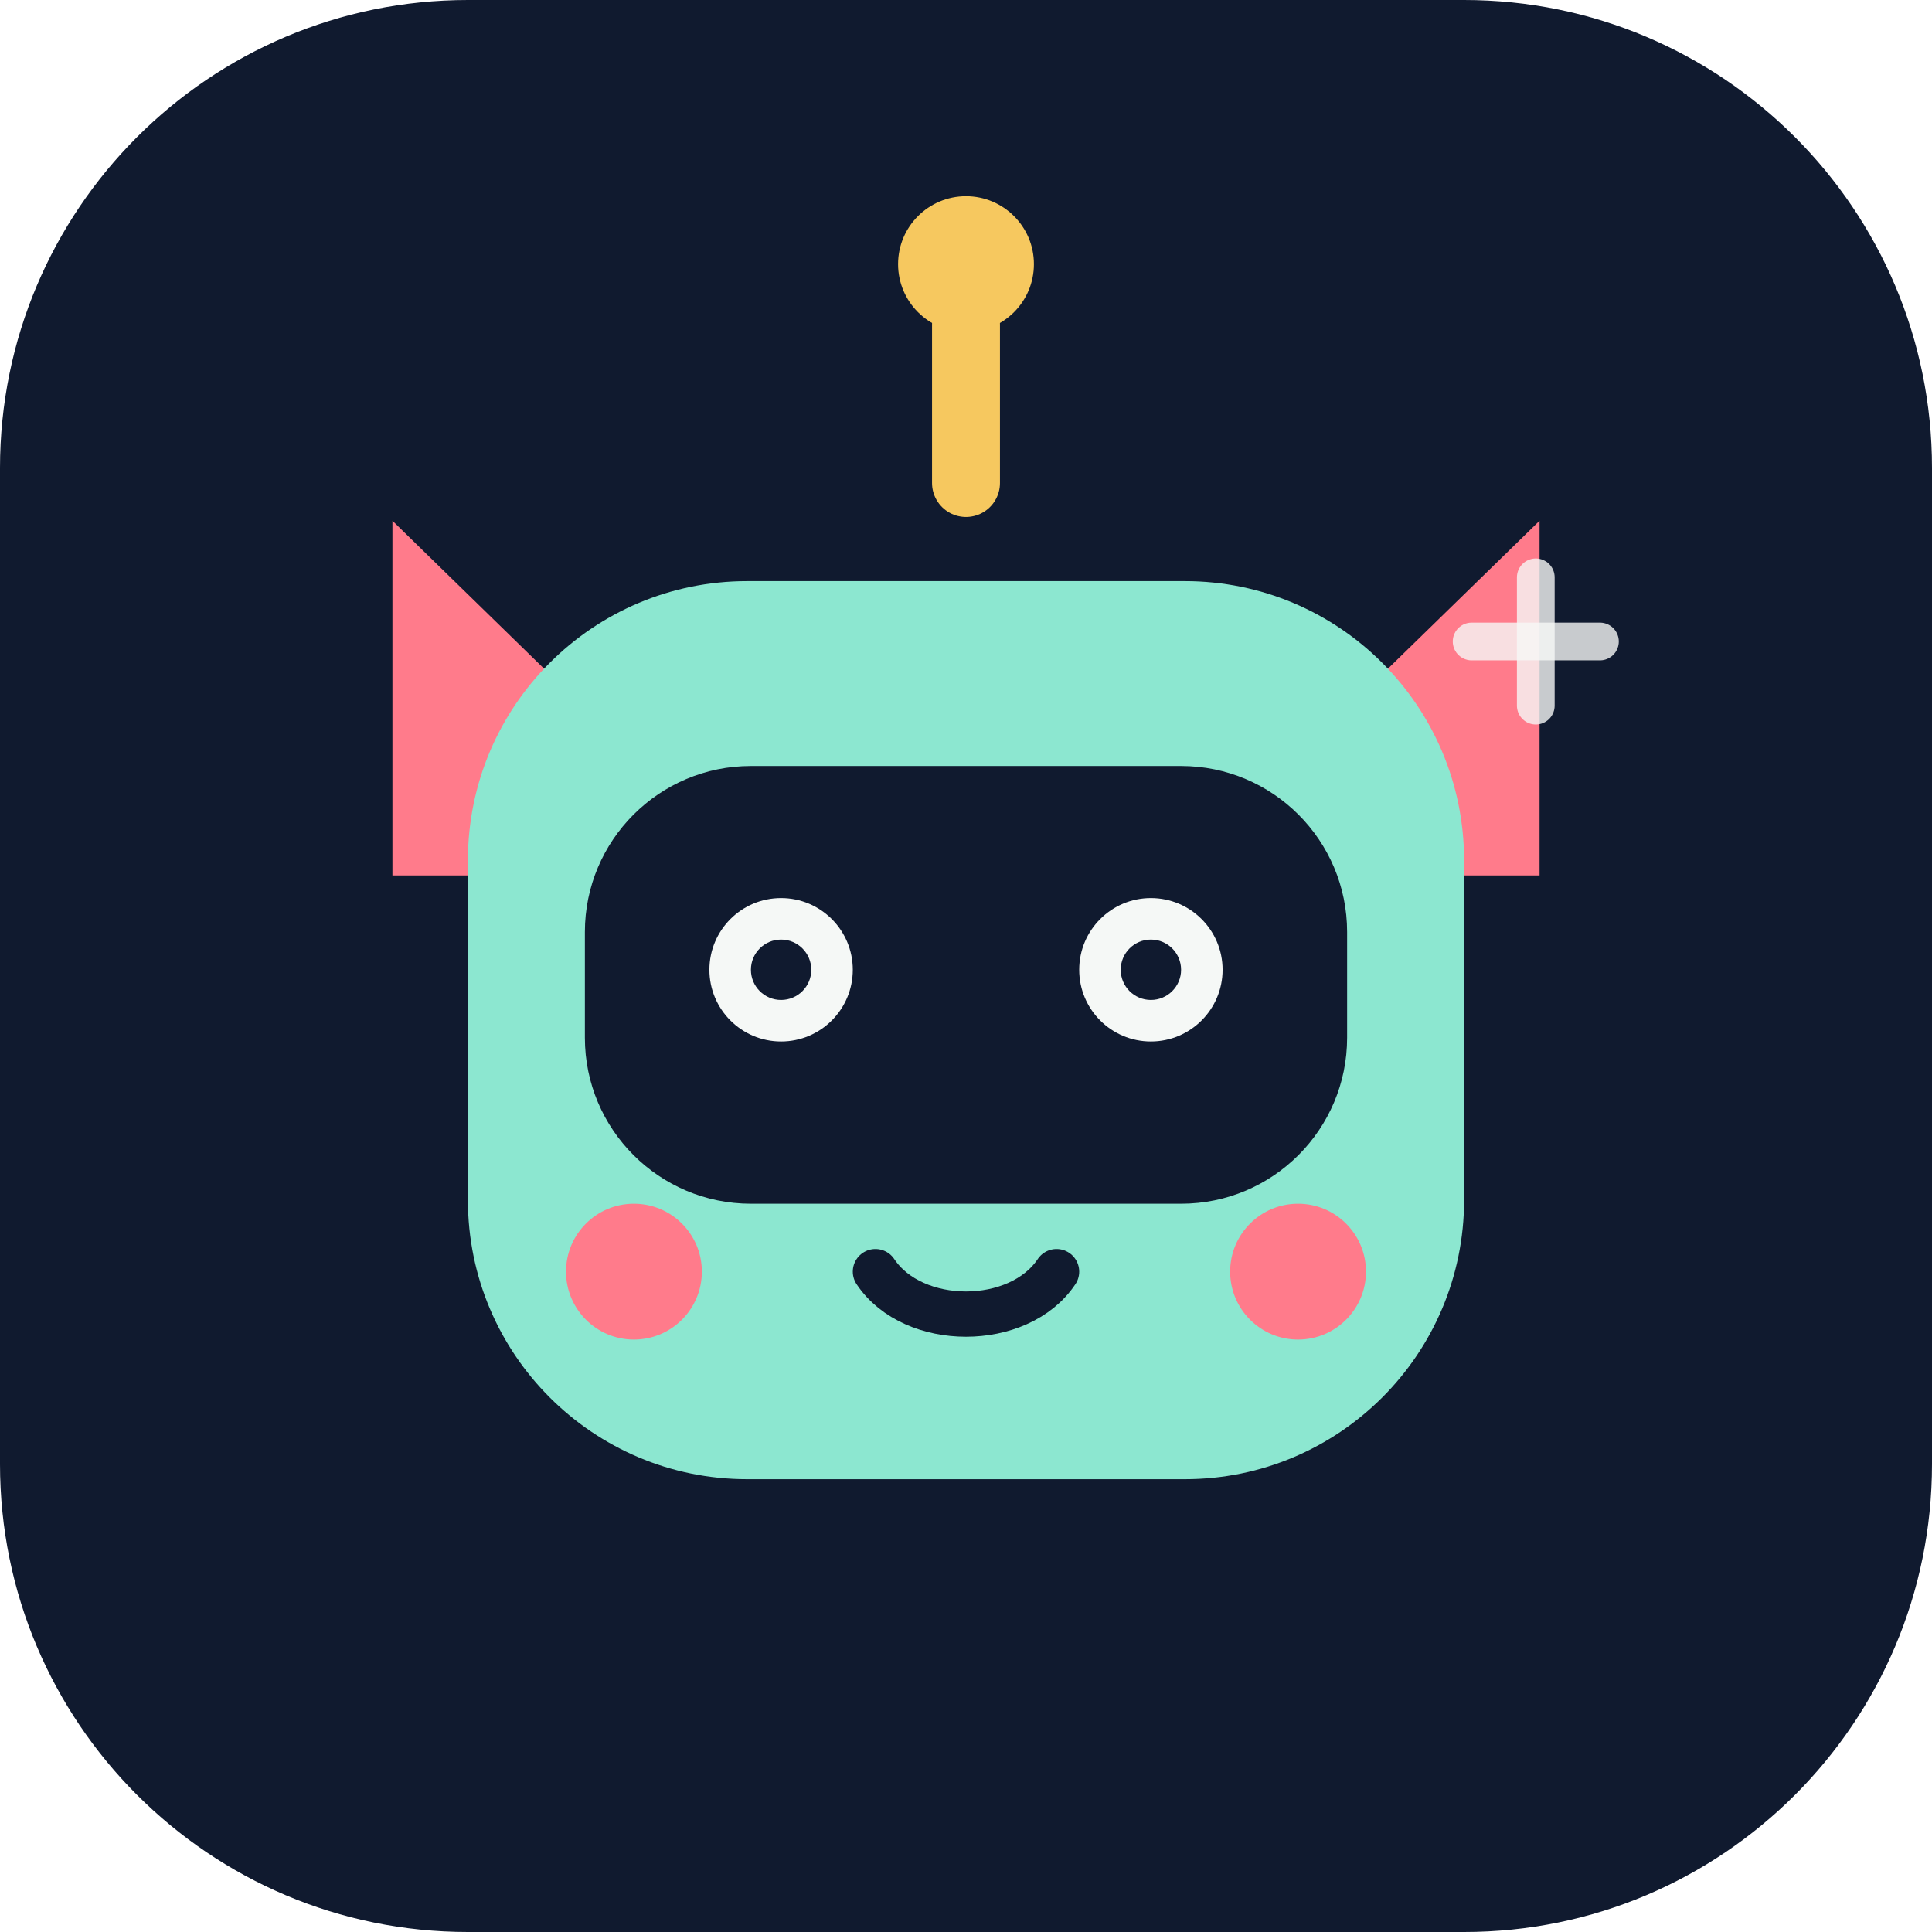
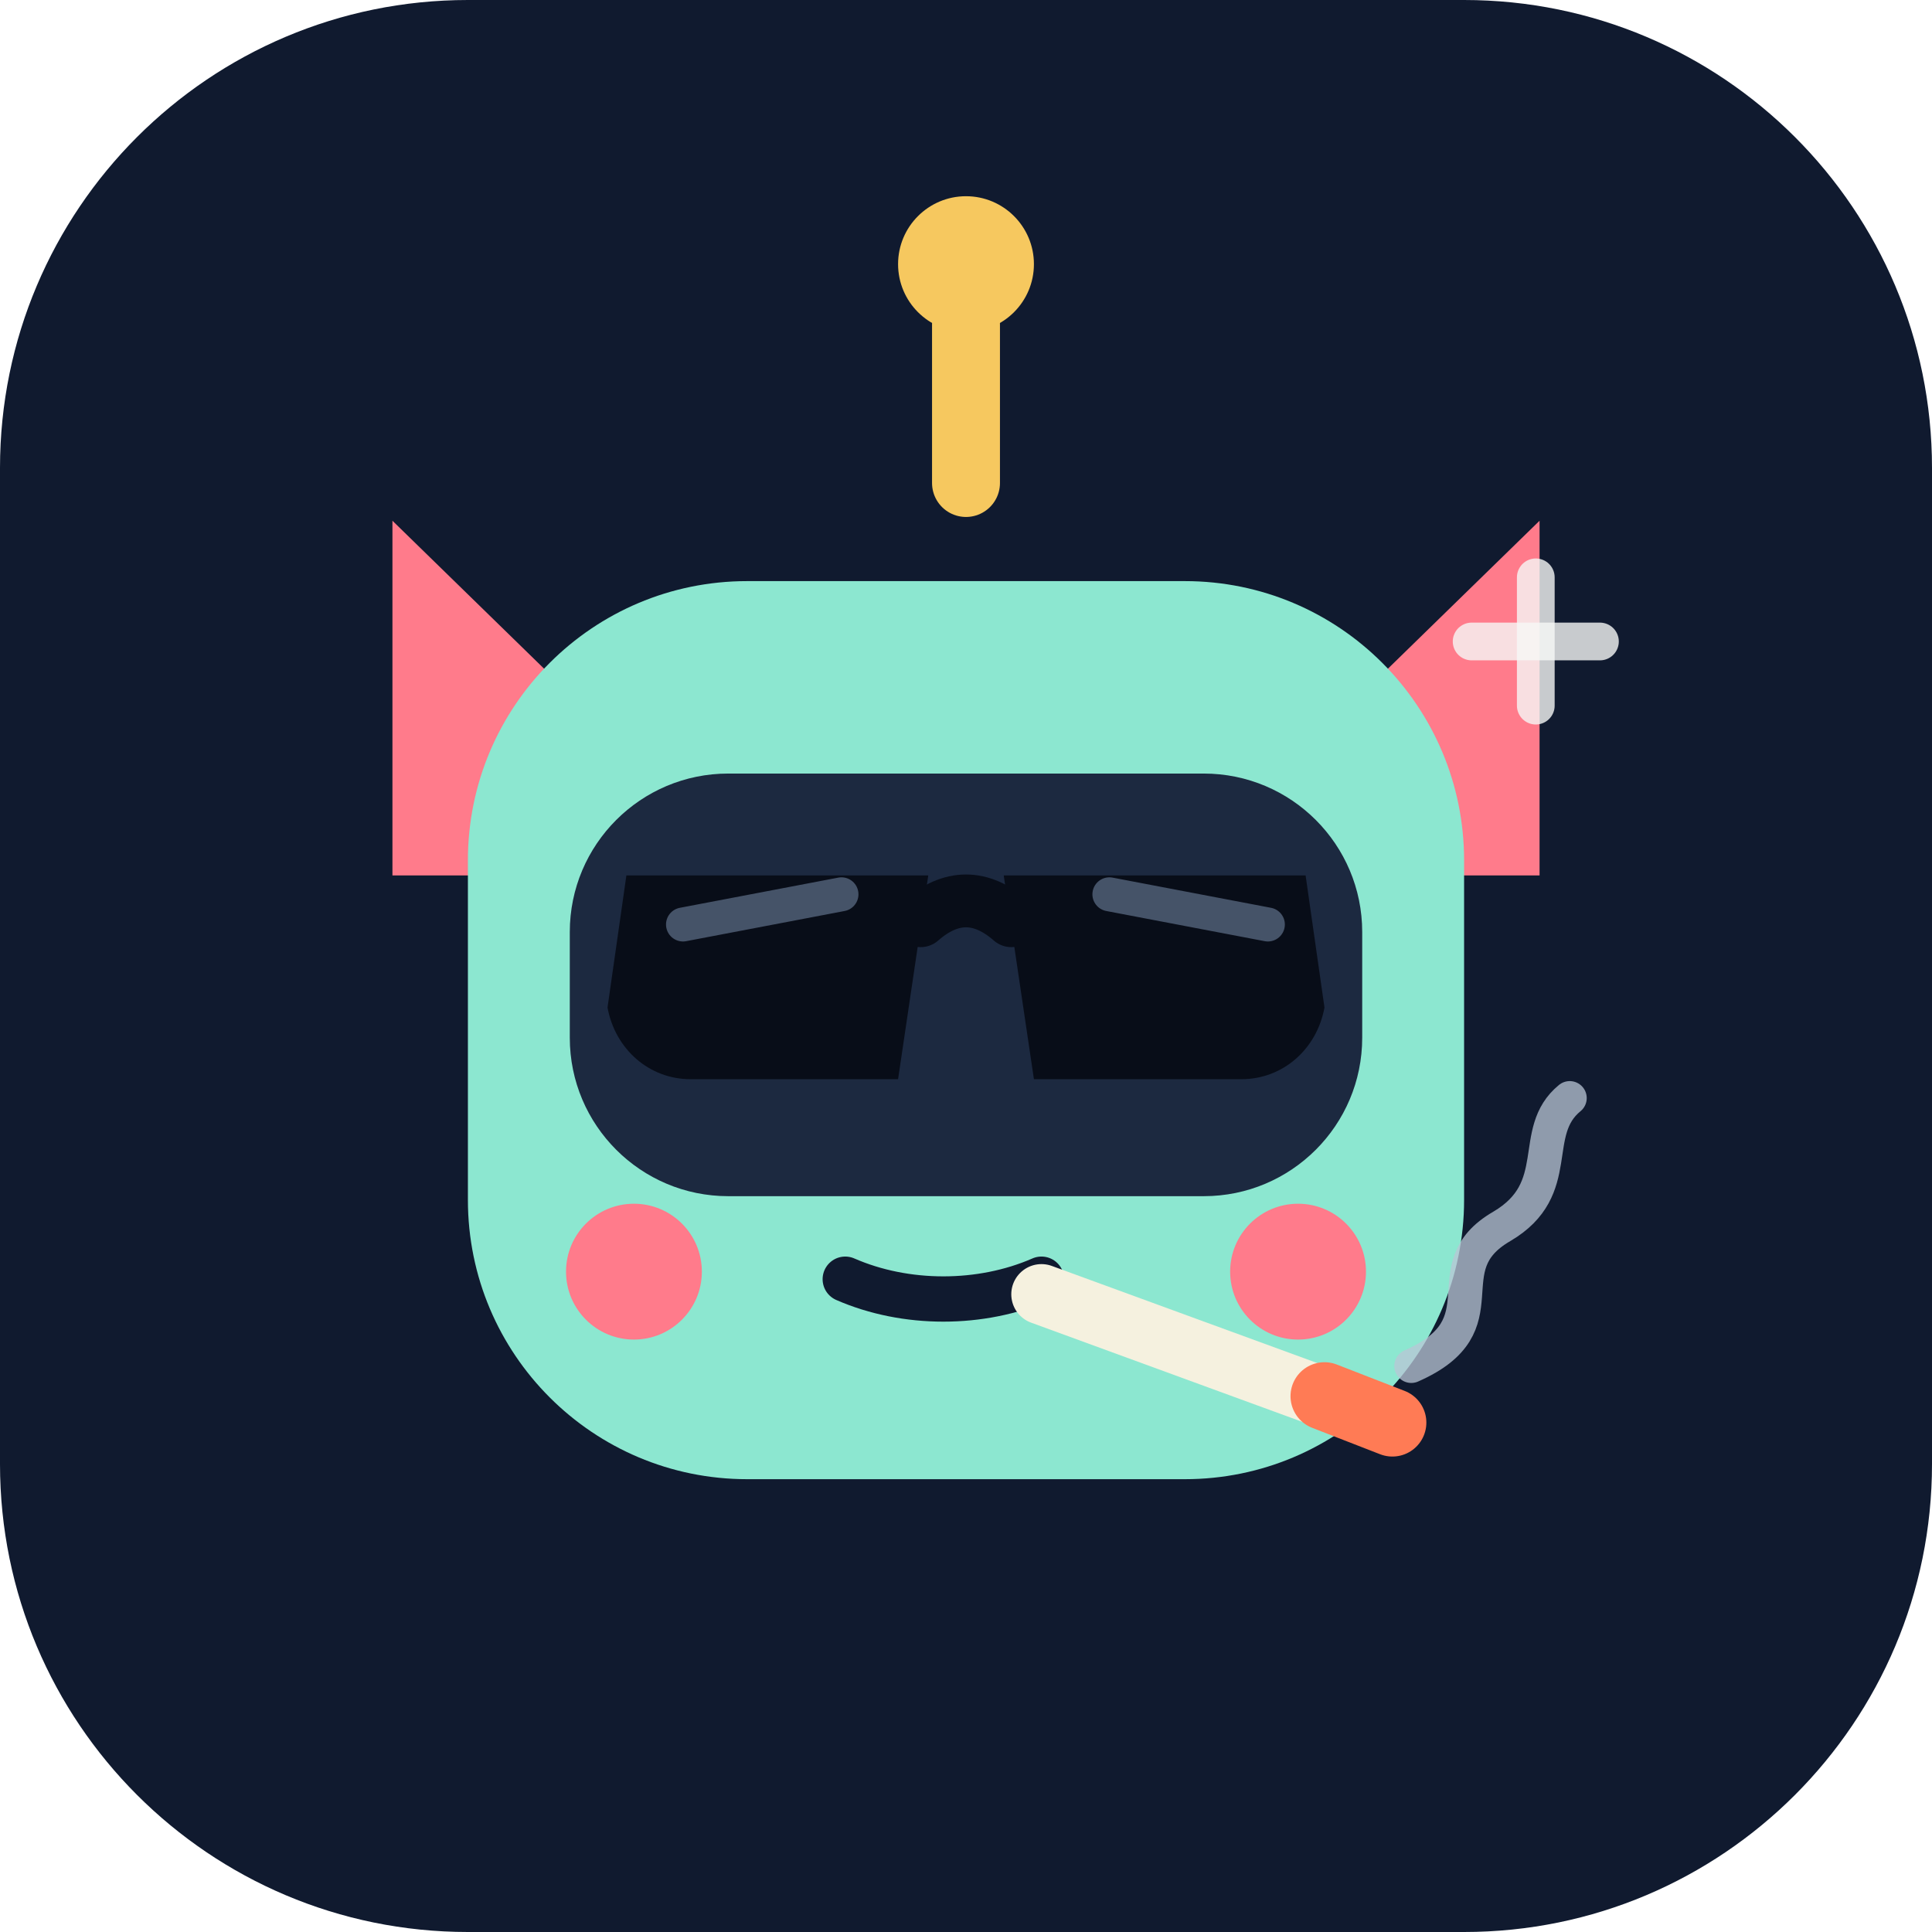
<svg xmlns="http://www.w3.org/2000/svg" viewBox="0 0 512 512" role="img" aria-labelledby="title desc">
  <rect width="512" height="512" rx="124" fill="#101a2f" />
  <path d="M256 86v42" stroke="#f6c85f" stroke-width="18" stroke-linecap="round" />
  <circle cx="256" cy="70" r="18" fill="#f6c85f" />
  <path d="M145 178 104 138v94h41m222-54 41-40v94h-41" fill="#ff7b8b" />
  <rect x="124" y="154" width="264" height="238" rx="74" fill="#8ce7d0" />
-   <rect x="155" y="203" width="202" height="116" rx="44" fill="#101a2f" />
-   <circle cx="207" cy="257" r="19" fill="#f5f8f6" />
-   <circle cx="305" cy="257" r="19" fill="#f5f8f6" />
-   <circle cx="207" cy="257" r="8" fill="#101a2f" />
-   <circle cx="305" cy="257" r="8" fill="#101a2f" />
+   <rect x="151" y="205" width="210" height="112" rx="42" fill="#1c2940" />
+   <path d="M166 232h80l-8 54h-55c-11 0-20-8-22-19zm180 0h-80l8 54h55c11 0 20-8 22-19z" fill="#080d18" />
+   <path d="M244 244c8-7 16-7 24 0" fill="none" stroke="#080d18" stroke-width="14" stroke-linecap="round" />
+   <path d="m181 245 42-8m71 0 42 8" stroke="#60708a" stroke-width="9" stroke-linecap="round" opacity=".7" />
  <circle cx="168" cy="337" r="18" fill="#ff7b8b" />
  <circle cx="344" cy="337" r="18" fill="#ff7b8b" />
-   <path d="M232 337c10 15 38 15 48 0" fill="none" stroke="#101a2f" stroke-width="12" stroke-linecap="round" />
+   <path d="M224 339c16 7 36 7 52 0" fill="none" stroke="#101a2f" stroke-width="12" stroke-linecap="round" />
+   <path d="m276 343 82 30" stroke="#f5f1df" stroke-width="16" stroke-linecap="round" />
+   <path d="m351 370 18 7" stroke="#ff7b55" stroke-width="18" stroke-linecap="round" />
+   <path d="M374 362c25-11 5-26 24-37 17-10 7-25 18-34" fill="none" stroke="#b9c5d5" stroke-width="9" stroke-linecap="round" opacity=".75" />
  <path d="M390 170h34" stroke="#f6f8f6" stroke-width="10" stroke-linecap="round" opacity=".8" />
  <path d="M407 153v34" stroke="#f6f8f6" stroke-width="10" stroke-linecap="round" opacity=".8" />
</svg>
